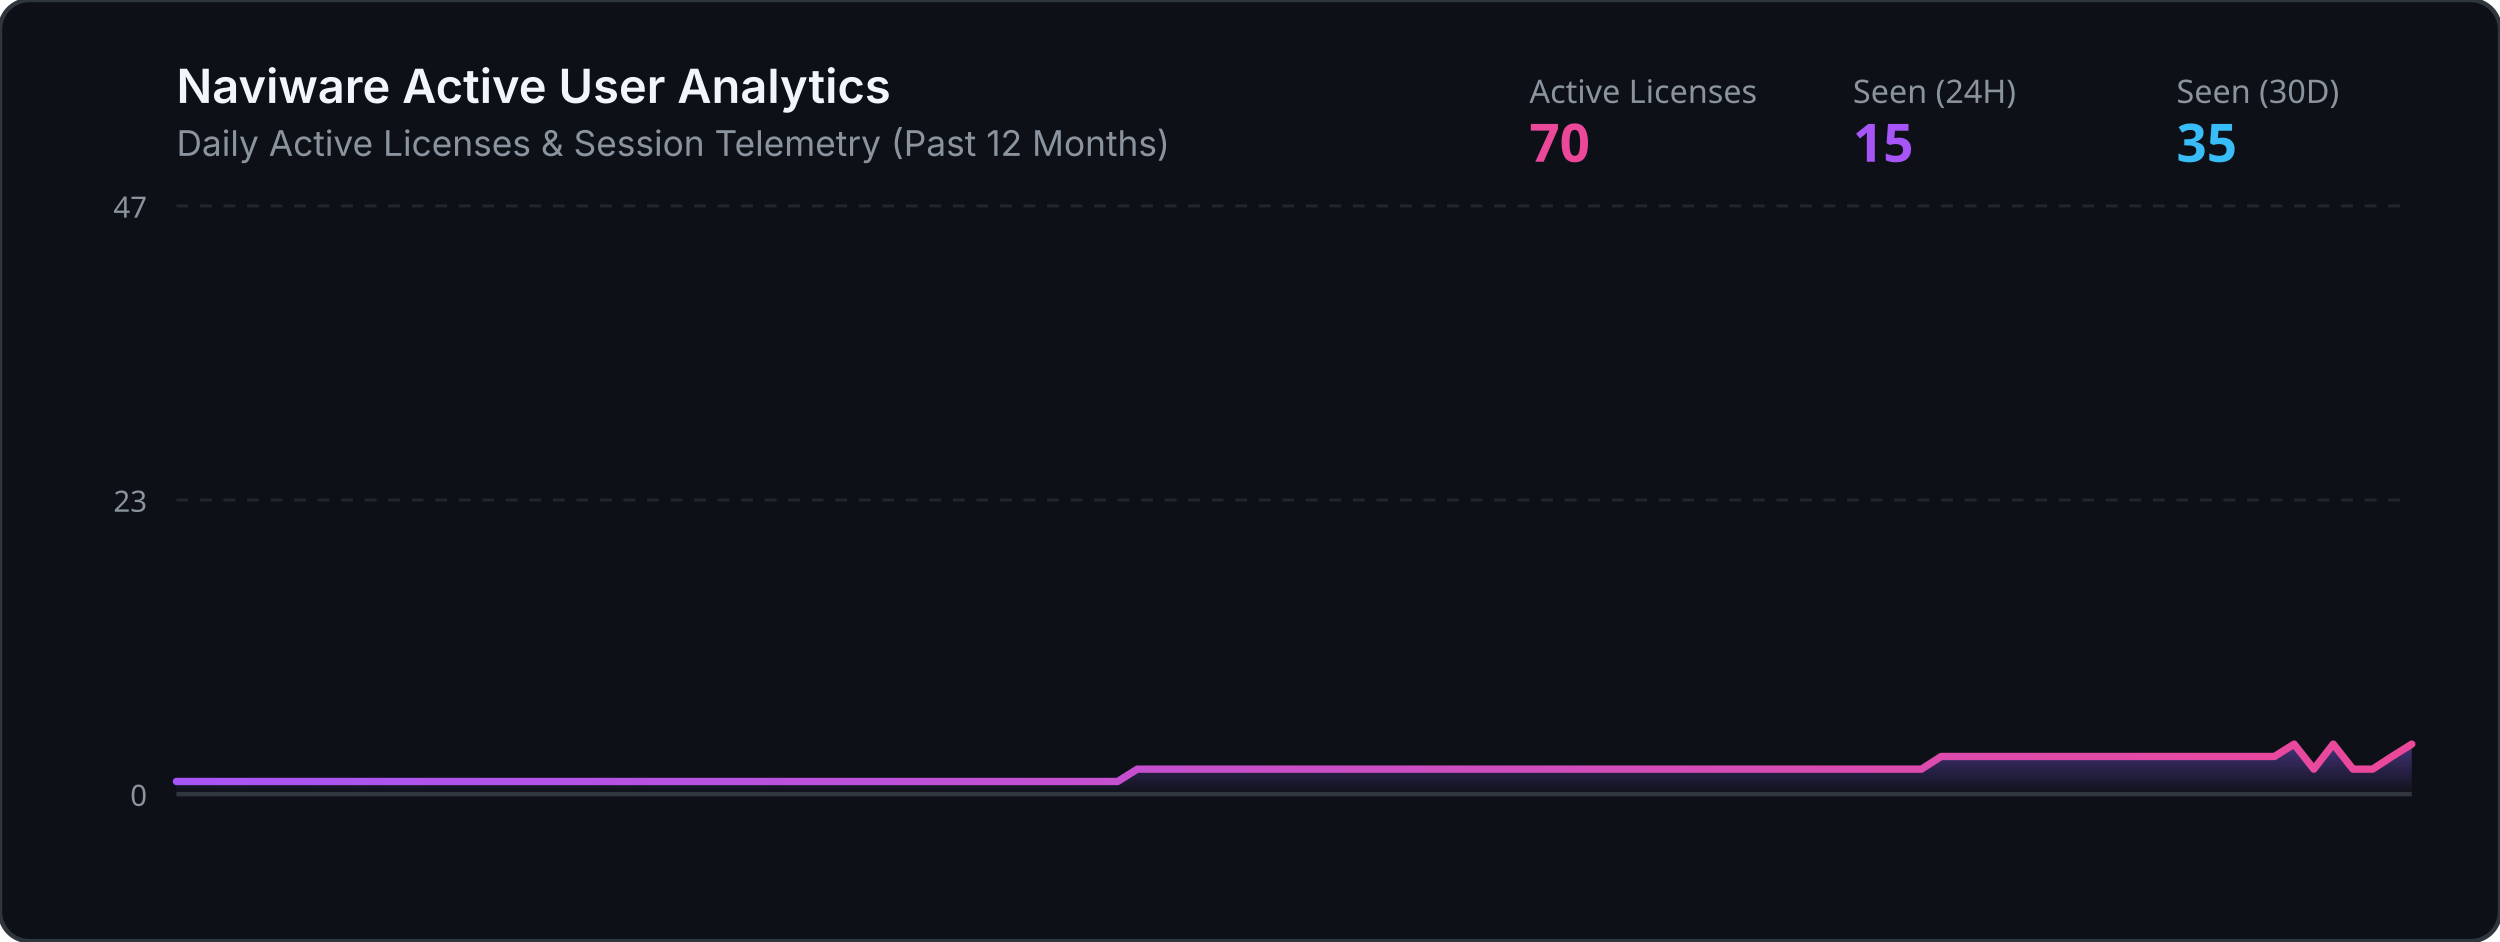
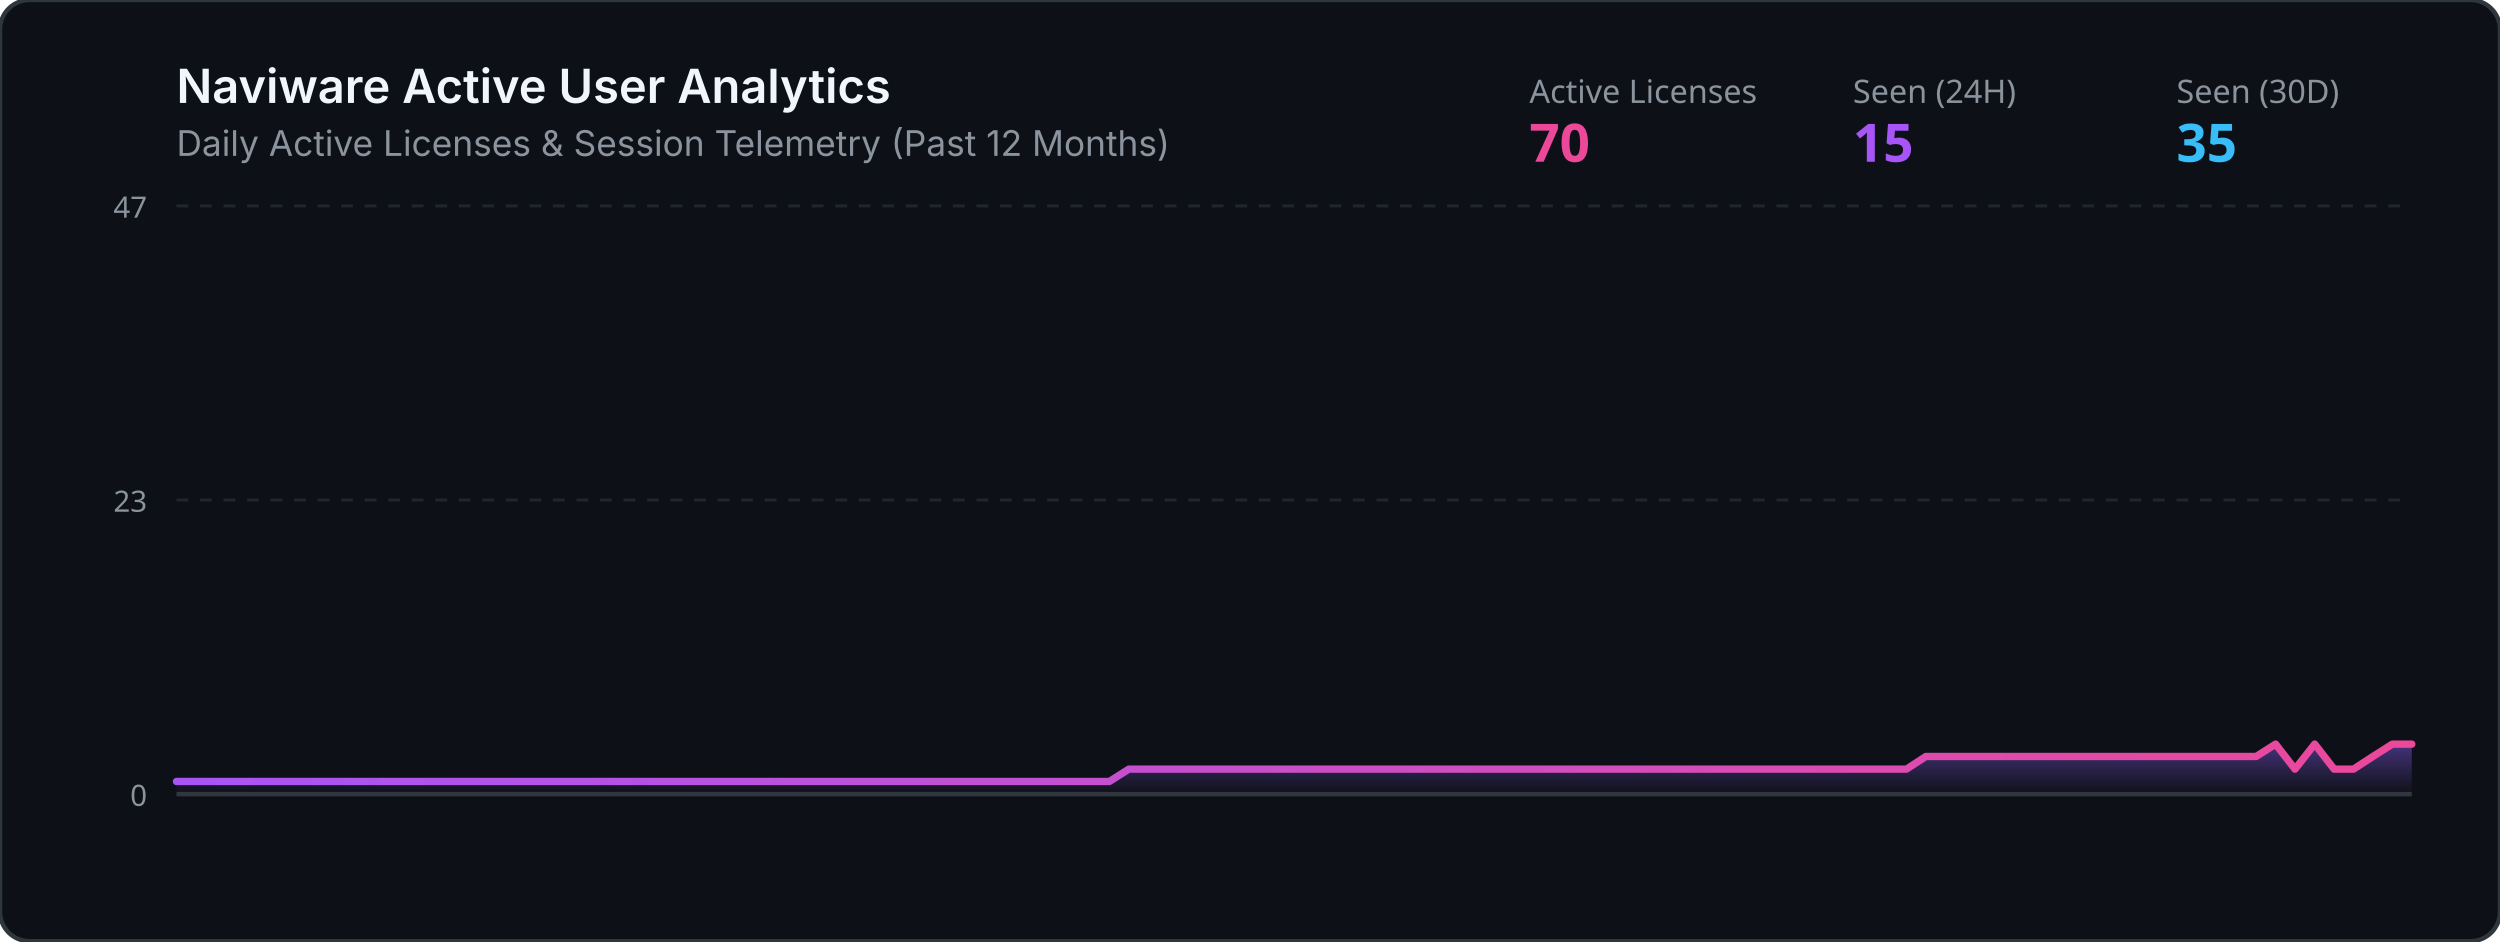
<svg xmlns="http://www.w3.org/2000/svg" viewBox="0 0 850 320" width="100%" height="320">
  <defs>
    <linearGradient id="grad" x1="0%" y1="0%" x2="0%" y2="100%">
      <stop offset="0%" stop-color="#8b5cf6" stop-opacity="0.45" />
      <stop offset="100%" stop-color="#8b5cf6" stop-opacity="0.0" />
    </linearGradient>
    <linearGradient id="lineGrad" x1="0%" y1="0%" x2="100%" y2="0%">
      <stop offset="0%" stop-color="#a855f7" />
      <stop offset="100%" stop-color="#ec4899" />
    </linearGradient>
  </defs>
  <rect width="850" height="320" rx="10" fill="#0d1117" stroke="#30363d" stroke-width="1.5" />
  <text x="60" y="35" fill="#f0f6fc" font-family="-apple-system,BlinkMacSystemFont,Segoe UI,sans-serif" font-size="16" font-weight="600">Naviware Active User Analytics</text>
  <text x="60" y="53" fill="#8b949e" font-family="-apple-system,BlinkMacSystemFont,Segoe UI,sans-serif" font-size="12">Daily Active Licenses &amp; Session Telemetry (Past 12 Months)</text>
  <text x="520" y="35" fill="#8b949e" font-family="sans-serif" font-size="11">Active Licenses</text>
  <text x="520" y="55" fill="#ec4899" font-family="sans-serif" font-size="18" font-weight="bold">70</text>
  <text x="630" y="35" fill="#8b949e" font-family="sans-serif" font-size="11">Seen (24H)</text>
  <text x="630" y="55" fill="#a855f7" font-family="sans-serif" font-size="18" font-weight="bold">15</text>
  <text x="740" y="35" fill="#8b949e" font-family="sans-serif" font-size="11">Seen (30D)</text>
  <text x="740" y="55" fill="#38bdf8" font-family="sans-serif" font-size="18" font-weight="bold">35</text>
  <line x1="60" y1="70" x2="820" y2="70" stroke="#21262d" stroke-width="1" stroke-dasharray="4" />
  <line x1="60" y1="170.0" x2="820" y2="170.0" stroke="#21262d" stroke-width="1" stroke-dasharray="4" />
  <line x1="60" y1="270" x2="820" y2="270" stroke="#30363d" stroke-width="1.5" />
  <text x="50" y="74" fill="#8b949e" font-family="sans-serif" font-size="10" text-anchor="end">47</text>
  <text x="50" y="174.0" fill="#8b949e" font-family="sans-serif" font-size="10" text-anchor="end">23</text>
  <text x="50" y="274" fill="#8b949e" font-family="sans-serif" font-size="10" text-anchor="end">0</text>
-   <polygon points="60,270 60.0,265.7 66.7,265.7 73.3,265.7 80.0,265.7 86.7,265.7 93.3,265.7 100.0,265.7 106.7,265.7 113.3,265.7 120.0,265.7 126.7,265.7 133.3,265.7 140.0,265.7 146.7,265.7 153.3,265.7 160.0,265.7 166.7,265.7 173.3,265.7 180.0,265.7 186.7,265.7 193.3,265.7 200.0,265.7 206.7,265.7 213.3,265.7 220.0,265.7 226.7,265.7 233.3,265.7 240.0,265.7 246.7,265.7 253.3,265.7 260.0,265.7 266.7,265.7 273.3,265.7 280.0,265.7 286.7,265.7 293.3,265.7 300.0,265.7 306.7,265.7 313.3,265.7 320.0,265.7 326.7,265.7 333.3,265.7 340.0,265.7 346.7,265.7 353.3,265.7 360.0,265.7 366.7,265.7 373.3,265.7 380.0,265.7 386.7,261.5 393.3,261.5 400.0,261.5 406.7,261.5 413.3,261.5 420.0,261.5 426.7,261.5 433.3,261.5 440.0,261.5 446.7,261.5 453.3,261.5 460.0,261.5 466.7,261.5 473.3,261.5 480.0,261.5 486.7,261.5 493.3,261.5 500.0,261.5 506.7,261.5 513.3,261.5 520.0,261.5 526.7,261.5 533.3,261.5 540.0,261.5 546.7,261.5 553.3,261.5 560.0,261.5 566.7,261.5 573.3,261.5 580.0,261.5 586.7,261.5 593.3,261.5 600.0,261.5 606.7,261.5 613.3,261.5 620.0,261.5 626.7,261.5 633.3,261.5 640.0,261.5 646.7,261.5 653.3,261.5 660.0,257.2 666.7,257.2 673.3,257.2 680.0,257.2 686.7,257.2 693.3,257.2 700.0,257.2 706.7,257.2 713.3,257.2 720.0,257.2 726.7,257.2 733.3,257.2 740.0,257.2 746.7,257.2 753.3,257.2 760.0,257.2 766.7,257.2 773.3,257.2 780.0,253.0 786.7,261.5 793.3,253.0 800.0,261.5 806.7,261.5 813.3,257.2 820.0,253.0 820,270" fill="url(#grad)" />
-   <polyline points="60.0,265.7 66.7,265.7 73.3,265.7 80.0,265.7 86.7,265.7 93.3,265.7 100.0,265.7 106.7,265.7 113.3,265.7 120.0,265.7 126.7,265.7 133.3,265.7 140.0,265.7 146.7,265.7 153.3,265.7 160.0,265.7 166.7,265.7 173.3,265.7 180.0,265.7 186.7,265.7 193.3,265.7 200.0,265.7 206.7,265.7 213.3,265.7 220.0,265.7 226.7,265.7 233.3,265.7 240.0,265.7 246.7,265.7 253.3,265.7 260.0,265.7 266.7,265.7 273.3,265.7 280.0,265.7 286.7,265.7 293.3,265.7 300.0,265.7 306.7,265.7 313.3,265.7 320.0,265.7 326.7,265.7 333.3,265.7 340.0,265.7 346.7,265.7 353.3,265.7 360.0,265.7 366.7,265.7 373.3,265.7 380.0,265.7 386.7,261.5 393.3,261.5 400.0,261.5 406.7,261.5 413.3,261.5 420.0,261.5 426.7,261.5 433.3,261.5 440.0,261.5 446.7,261.5 453.3,261.5 460.0,261.5 466.7,261.5 473.3,261.5 480.0,261.5 486.7,261.5 493.3,261.5 500.0,261.5 506.7,261.5 513.3,261.5 520.0,261.5 526.7,261.5 533.3,261.5 540.0,261.5 546.7,261.5 553.3,261.5 560.0,261.5 566.7,261.5 573.3,261.5 580.0,261.5 586.7,261.5 593.3,261.5 600.0,261.5 606.7,261.5 613.3,261.5 620.0,261.5 626.7,261.5 633.3,261.5 640.0,261.5 646.7,261.5 653.3,261.5 660.0,257.2 666.7,257.2 673.3,257.2 680.0,257.2 686.7,257.2 693.3,257.2 700.0,257.2 706.7,257.2 713.3,257.2 720.0,257.2 726.7,257.2 733.3,257.2 740.0,257.2 746.7,257.2 753.3,257.2 760.0,257.2 766.7,257.2 773.3,257.2 780.0,253.0 786.7,261.5 793.3,253.0 800.0,261.5 806.7,261.5 813.3,257.2 820.0,253.0" fill="none" stroke="url(#lineGrad)" stroke-width="2.5" stroke-linecap="round" stroke-linejoin="round" />
+   <polygon points="60,270 60.0,265.7 66.6,265.7 73.2,265.7 79.8,265.7 86.4,265.7 93.0,265.7 99.7,265.7 106.3,265.7 112.9,265.7 119.5,265.7 126.1,265.7 132.7,265.7 139.3,265.7 145.9,265.7 152.5,265.7 159.1,265.7 165.7,265.7 172.3,265.7 179.0,265.7 185.6,265.7 192.2,265.7 198.8,265.7 205.4,265.7 212.0,265.7 218.6,265.7 225.2,265.7 231.8,265.7 238.4,265.7 245.0,265.7 251.7,265.7 258.3,265.7 264.9,265.7 271.5,265.7 278.1,265.7 284.7,265.7 291.3,265.7 297.9,265.7 304.5,265.7 311.1,265.7 317.7,265.7 324.3,265.7 331.0,265.7 337.6,265.7 344.2,265.7 350.8,265.7 357.4,265.7 364.0,265.7 370.6,265.7 377.2,265.7 383.8,261.5 390.4,261.5 397.0,261.5 403.7,261.5 410.3,261.5 416.9,261.5 423.5,261.5 430.1,261.5 436.7,261.5 443.3,261.5 449.9,261.5 456.5,261.5 463.1,261.5 469.7,261.5 476.3,261.5 483.0,261.5 489.6,261.5 496.2,261.5 502.8,261.5 509.4,261.5 516.0,261.5 522.6,261.5 529.2,261.5 535.8,261.5 542.4,261.5 549.0,261.5 555.7,261.5 562.3,261.5 568.9,261.5 575.5,261.5 582.1,261.5 588.7,261.5 595.3,261.5 601.9,261.5 608.5,261.5 615.1,261.5 621.7,261.5 628.3,261.5 635.0,261.5 641.6,261.5 648.2,261.5 654.8,257.2 661.4,257.2 668.0,257.2 674.6,257.2 681.2,257.2 687.8,257.2 694.4,257.2 701.0,257.2 707.7,257.2 714.3,257.2 720.9,257.2 727.5,257.2 734.1,257.2 740.7,257.2 747.3,257.2 753.9,257.2 760.5,257.2 767.1,257.2 773.7,253.0 780.3,261.5 787.0,253.0 793.6,261.5 800.2,261.5 806.8,257.2 813.4,253.0 820.0,253.0 820,270" fill="url(#grad)" />
+   <polyline points="60.0,265.7 66.6,265.7 73.2,265.7 79.8,265.7 86.4,265.7 93.0,265.7 99.7,265.7 106.3,265.7 112.9,265.7 119.5,265.7 126.1,265.7 132.7,265.7 139.3,265.7 145.9,265.7 152.5,265.7 159.1,265.7 165.7,265.7 172.3,265.7 179.0,265.7 185.6,265.7 192.2,265.7 198.8,265.7 205.4,265.7 212.0,265.7 218.6,265.7 225.2,265.7 231.8,265.7 238.4,265.7 245.0,265.7 251.7,265.7 258.3,265.7 264.9,265.7 271.5,265.7 278.1,265.7 284.7,265.7 291.3,265.7 297.9,265.7 304.5,265.7 311.1,265.7 317.7,265.7 324.3,265.7 331.0,265.7 337.6,265.7 344.2,265.7 350.8,265.7 357.4,265.7 364.0,265.7 370.6,265.7 377.2,265.7 383.8,261.5 390.4,261.5 397.0,261.5 403.7,261.5 410.3,261.5 416.9,261.5 423.5,261.5 430.1,261.5 436.7,261.5 443.3,261.5 449.9,261.5 456.5,261.5 463.1,261.5 469.7,261.5 476.3,261.5 483.0,261.5 489.6,261.5 496.2,261.5 502.8,261.5 509.4,261.5 516.0,261.5 522.6,261.5 529.2,261.5 535.8,261.5 542.4,261.5 549.0,261.5 555.7,261.5 562.3,261.5 568.9,261.5 575.5,261.5 582.1,261.5 588.7,261.5 595.3,261.5 601.9,261.5 608.5,261.5 615.1,261.5 621.7,261.5 628.3,261.5 635.0,261.5 641.6,261.5 648.2,261.5 654.8,257.2 661.4,257.2 668.0,257.2 674.6,257.2 681.2,257.2 687.8,257.2 694.4,257.2 701.0,257.2 707.7,257.2 714.3,257.2 720.9,257.2 727.5,257.2 734.1,257.2 740.7,257.2 747.3,257.2 753.9,257.2 760.5,257.2 767.1,257.2 773.7,253.0 780.3,261.5 787.0,253.0 793.6,261.5 800.2,261.5 806.8,257.2 813.4,253.0 820.0,253.0" fill="none" stroke="url(#lineGrad)" stroke-width="2.5" stroke-linecap="round" stroke-linejoin="round" />
</svg>
